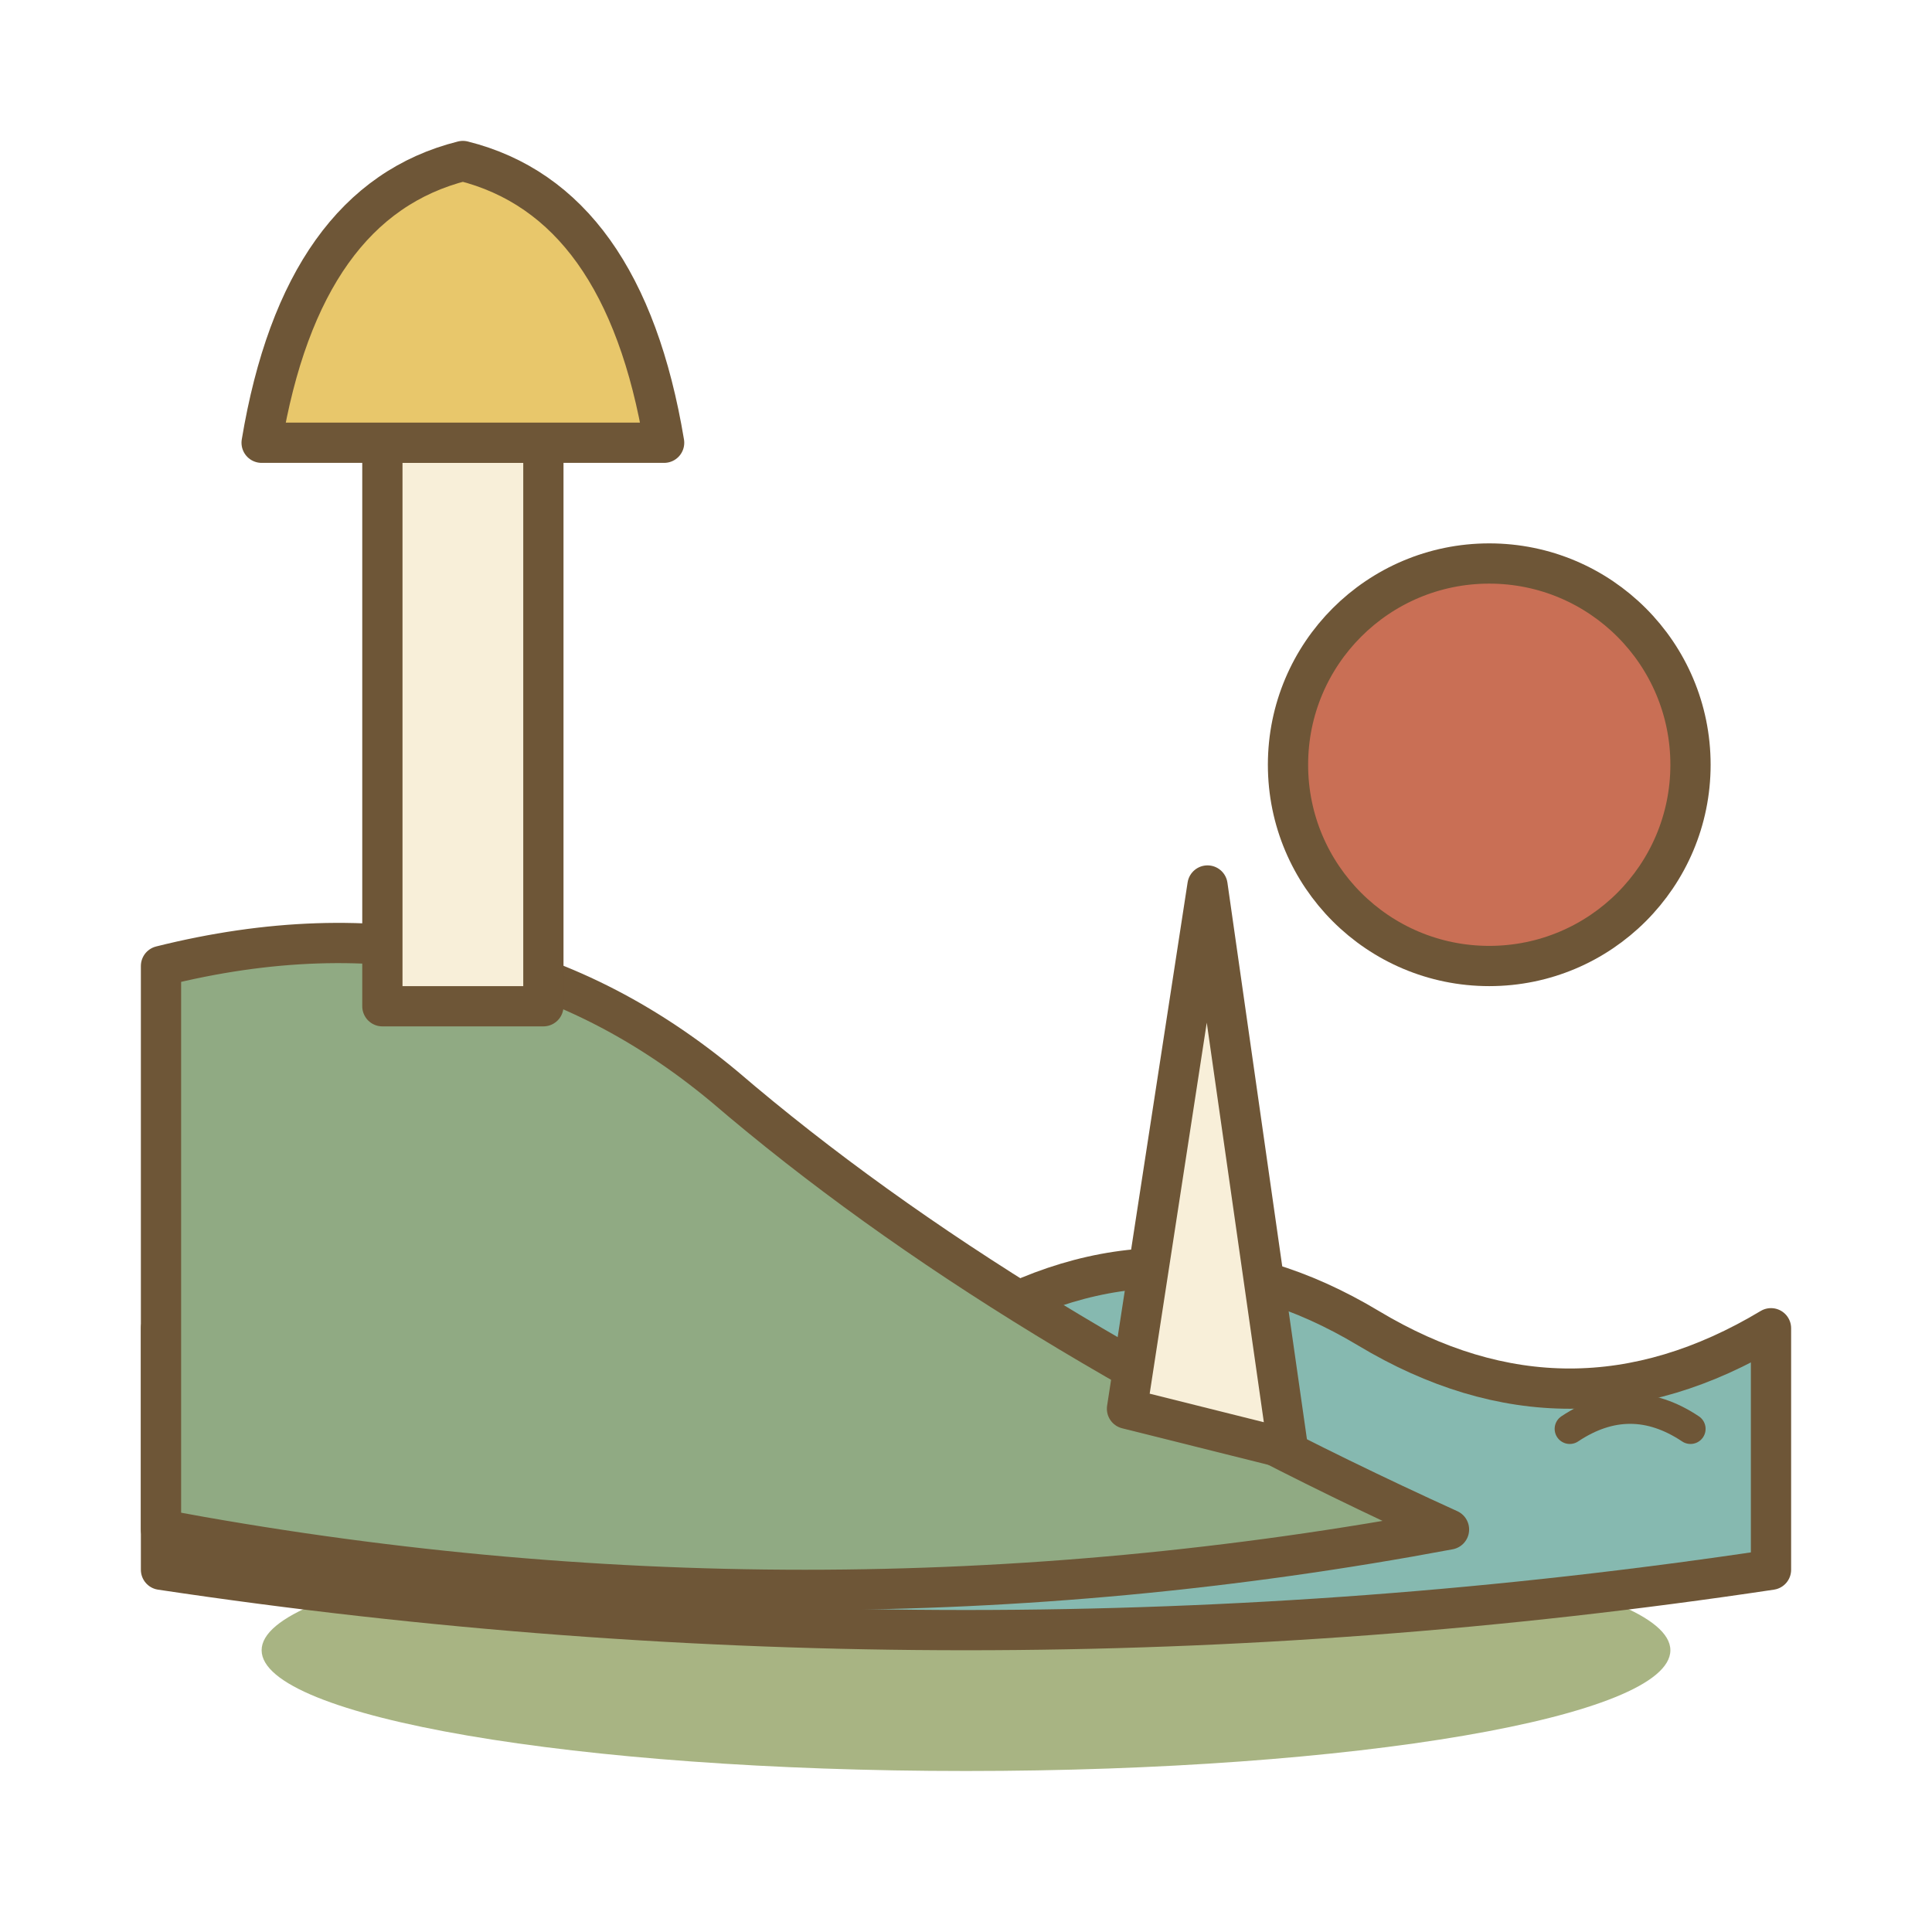
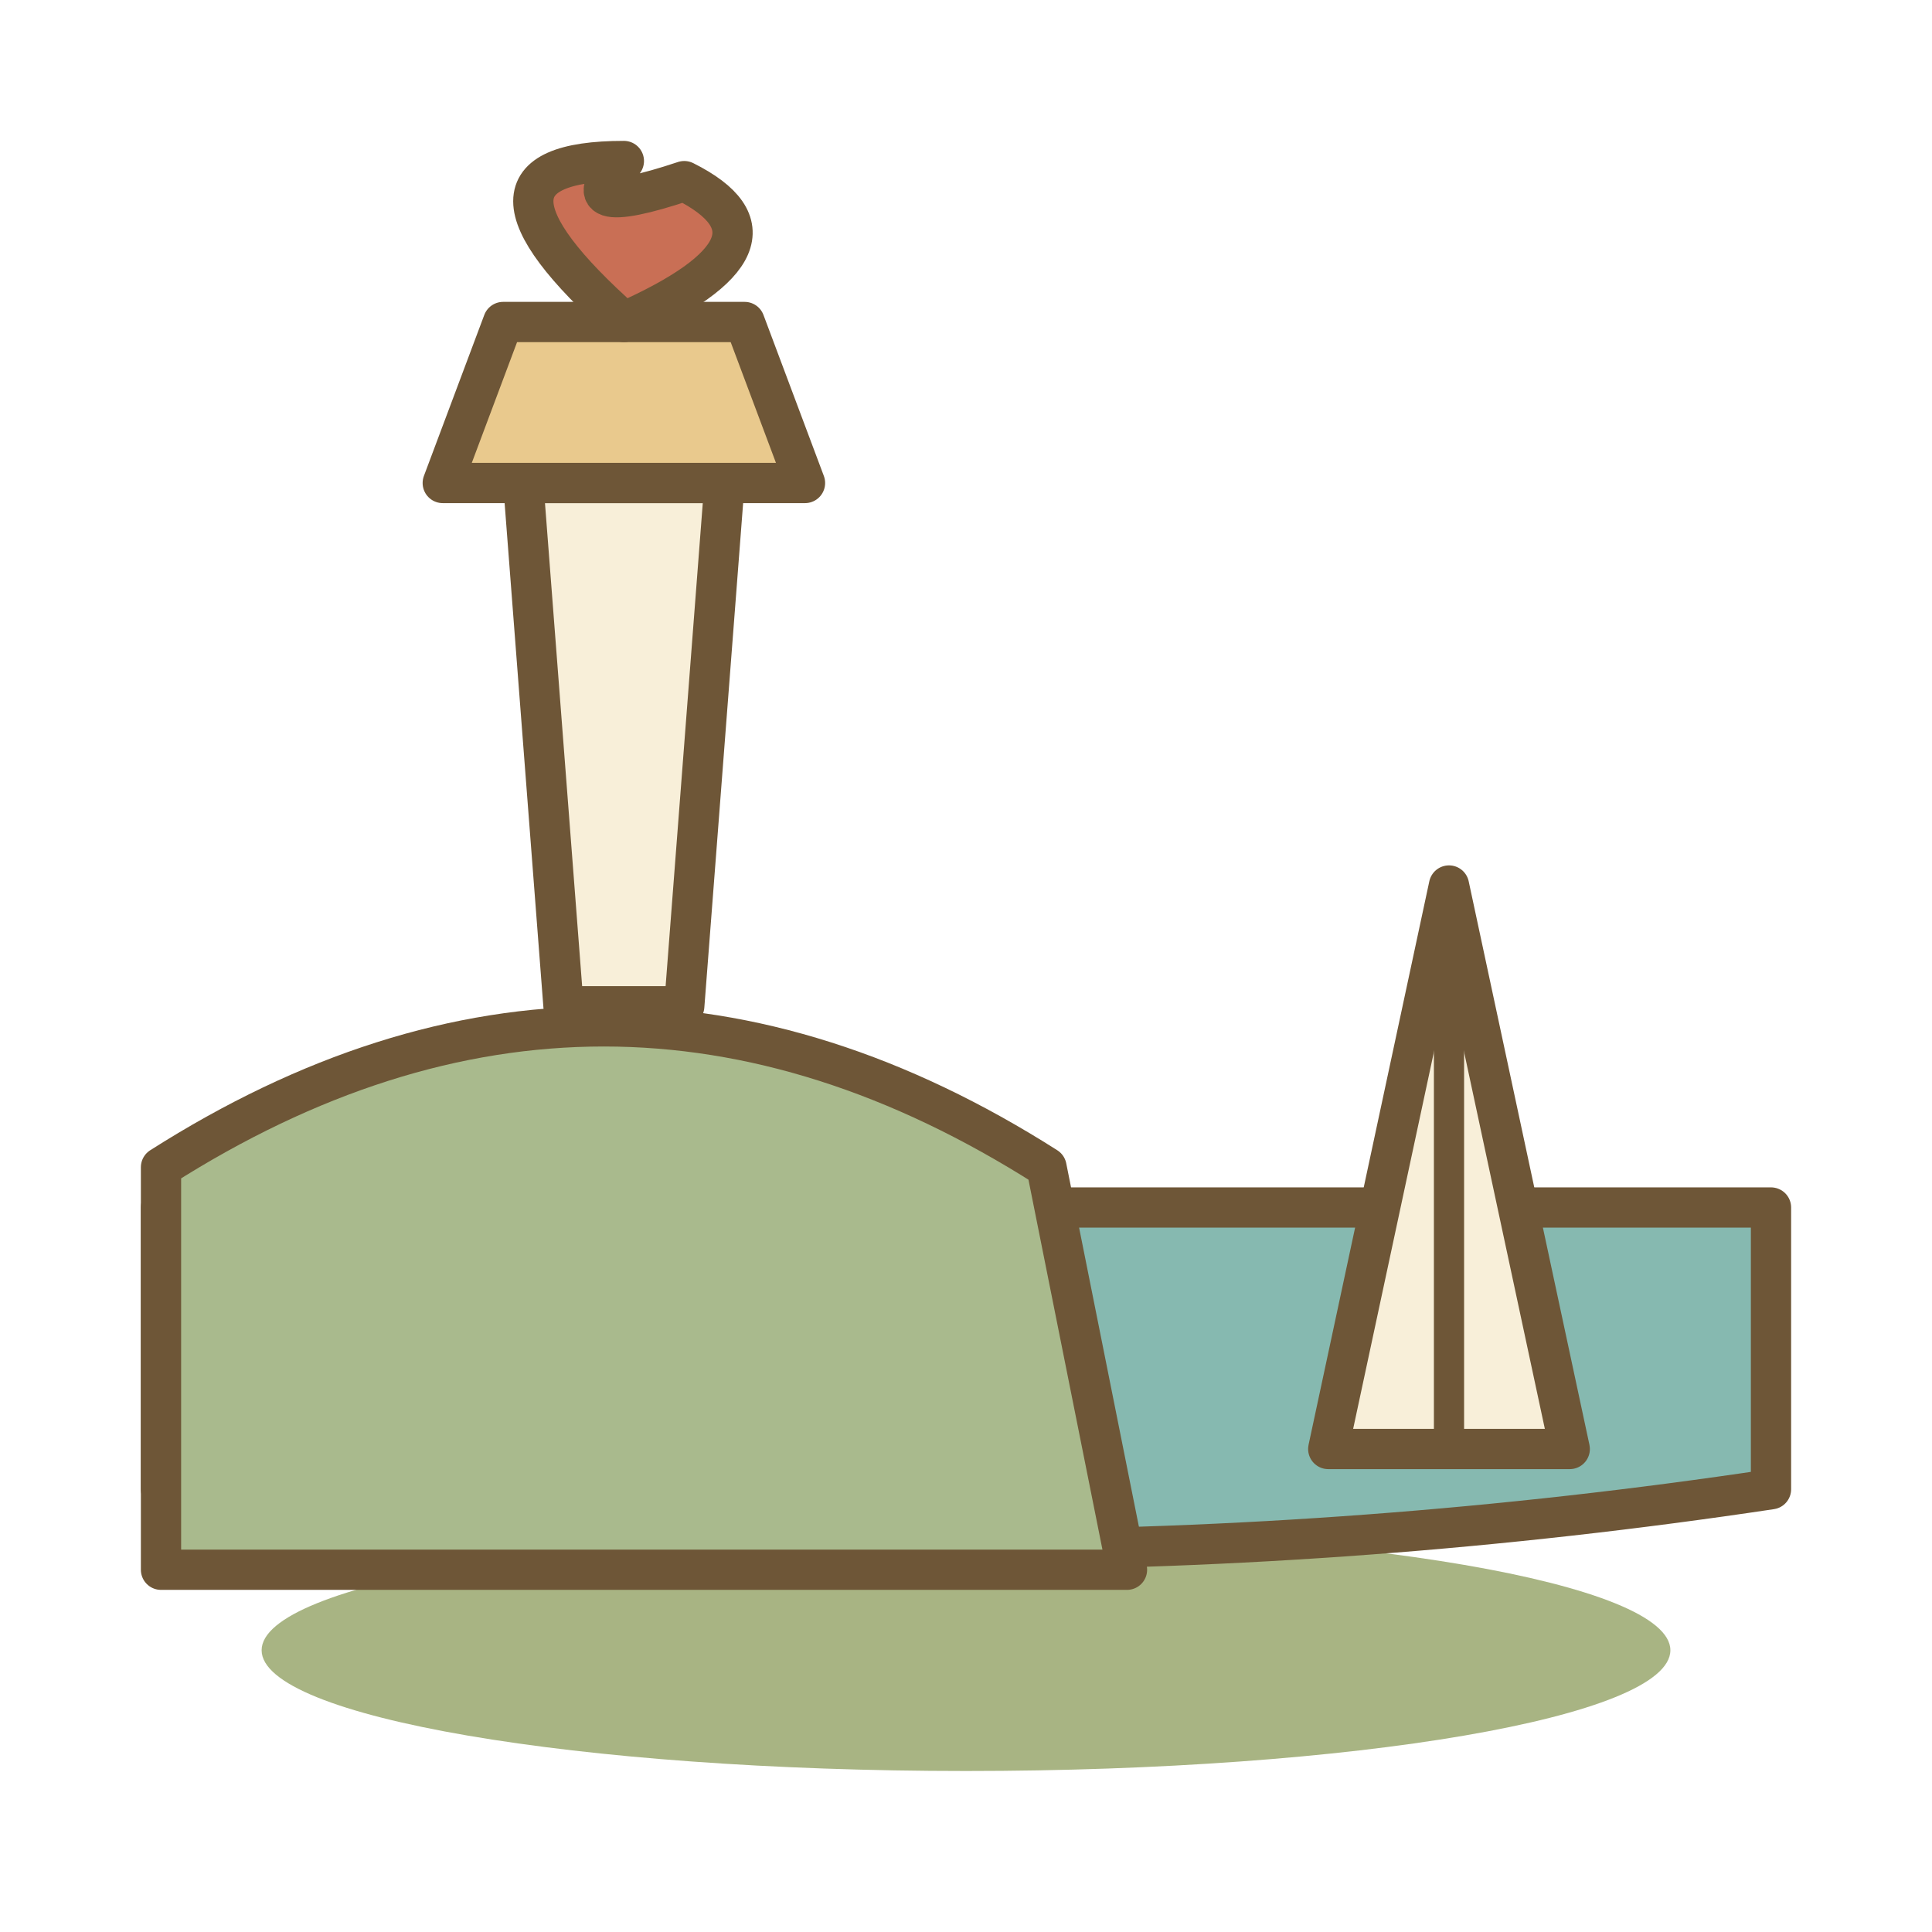
<svg xmlns="http://www.w3.org/2000/svg" width="96" height="96" viewBox="0 0 96 96">
  <g stroke-linecap="round" stroke-linejoin="round">
    <ellipse cx="48" cy="82" rx="35" ry="6" fill="#A8B483" />
-     <circle cx="74" cy="38" r="10" fill="#C96F55" stroke="#6E5637" stroke-width="2" />
-     <path d="M8 66Q18 60 28 66T48 66T68 66T88 66V78Q48 84 8 78Z" fill="#86B9B0" stroke="#6E5637" stroke-width="2" />
-     <path d="M8 76V48Q24 44 36 54Q50 66 72 76Q40 82 8 76Z" fill="#90AA83" stroke="#6E5637" stroke-width="2" />
-     <rect x="19" y="22" width="8" height="28" fill="#F8EFD9" stroke="#6E5637" stroke-width="2" />
-     <path d="M13 22Q15 10 23 8Q31 10 33 22Z" fill="#E8C76B" stroke="#6E5637" stroke-width="2" />
-     <path d="M56 70L60 44L64 72Z" fill="#F8EFD9" stroke="#6E5637" stroke-width="2" />
-     <path d="M78 71Q81 69 84 71" fill="none" stroke="#6E5637" stroke-width="1.5" />
+     <path d="M8 60H88V74Q48 80 8 74Z" fill="#86B9B0" stroke="#6E5637" stroke-width="2" />
+     <path d="M8 78V58Q30 44 52 58L56 78Z" fill="#A9BA8D" stroke="#6E5637" stroke-width="2" />
+     <path d="M28 50L26 24H36L34 50Z" fill="#F8EFD9" stroke="#6E5637" stroke-width="2" />
+     <path d="M22 24H40L37 16H25Z" fill="#E9C98D" stroke="#6E5637" stroke-width="2" />
+     <path d="M31 16Q22 8 31 8Q28 11 34 9Q40 12 31 16Z" fill="#C96F55" stroke="#6E5637" stroke-width="2" />
+     <path d="M66 72L72 44L78 72Z" fill="#F8EFD9" stroke="#6E5637" stroke-width="2" />
+     <path d="M72 44V72" fill="none" stroke="#6E5637" stroke-width="1.5" />
  </g>
</svg>
